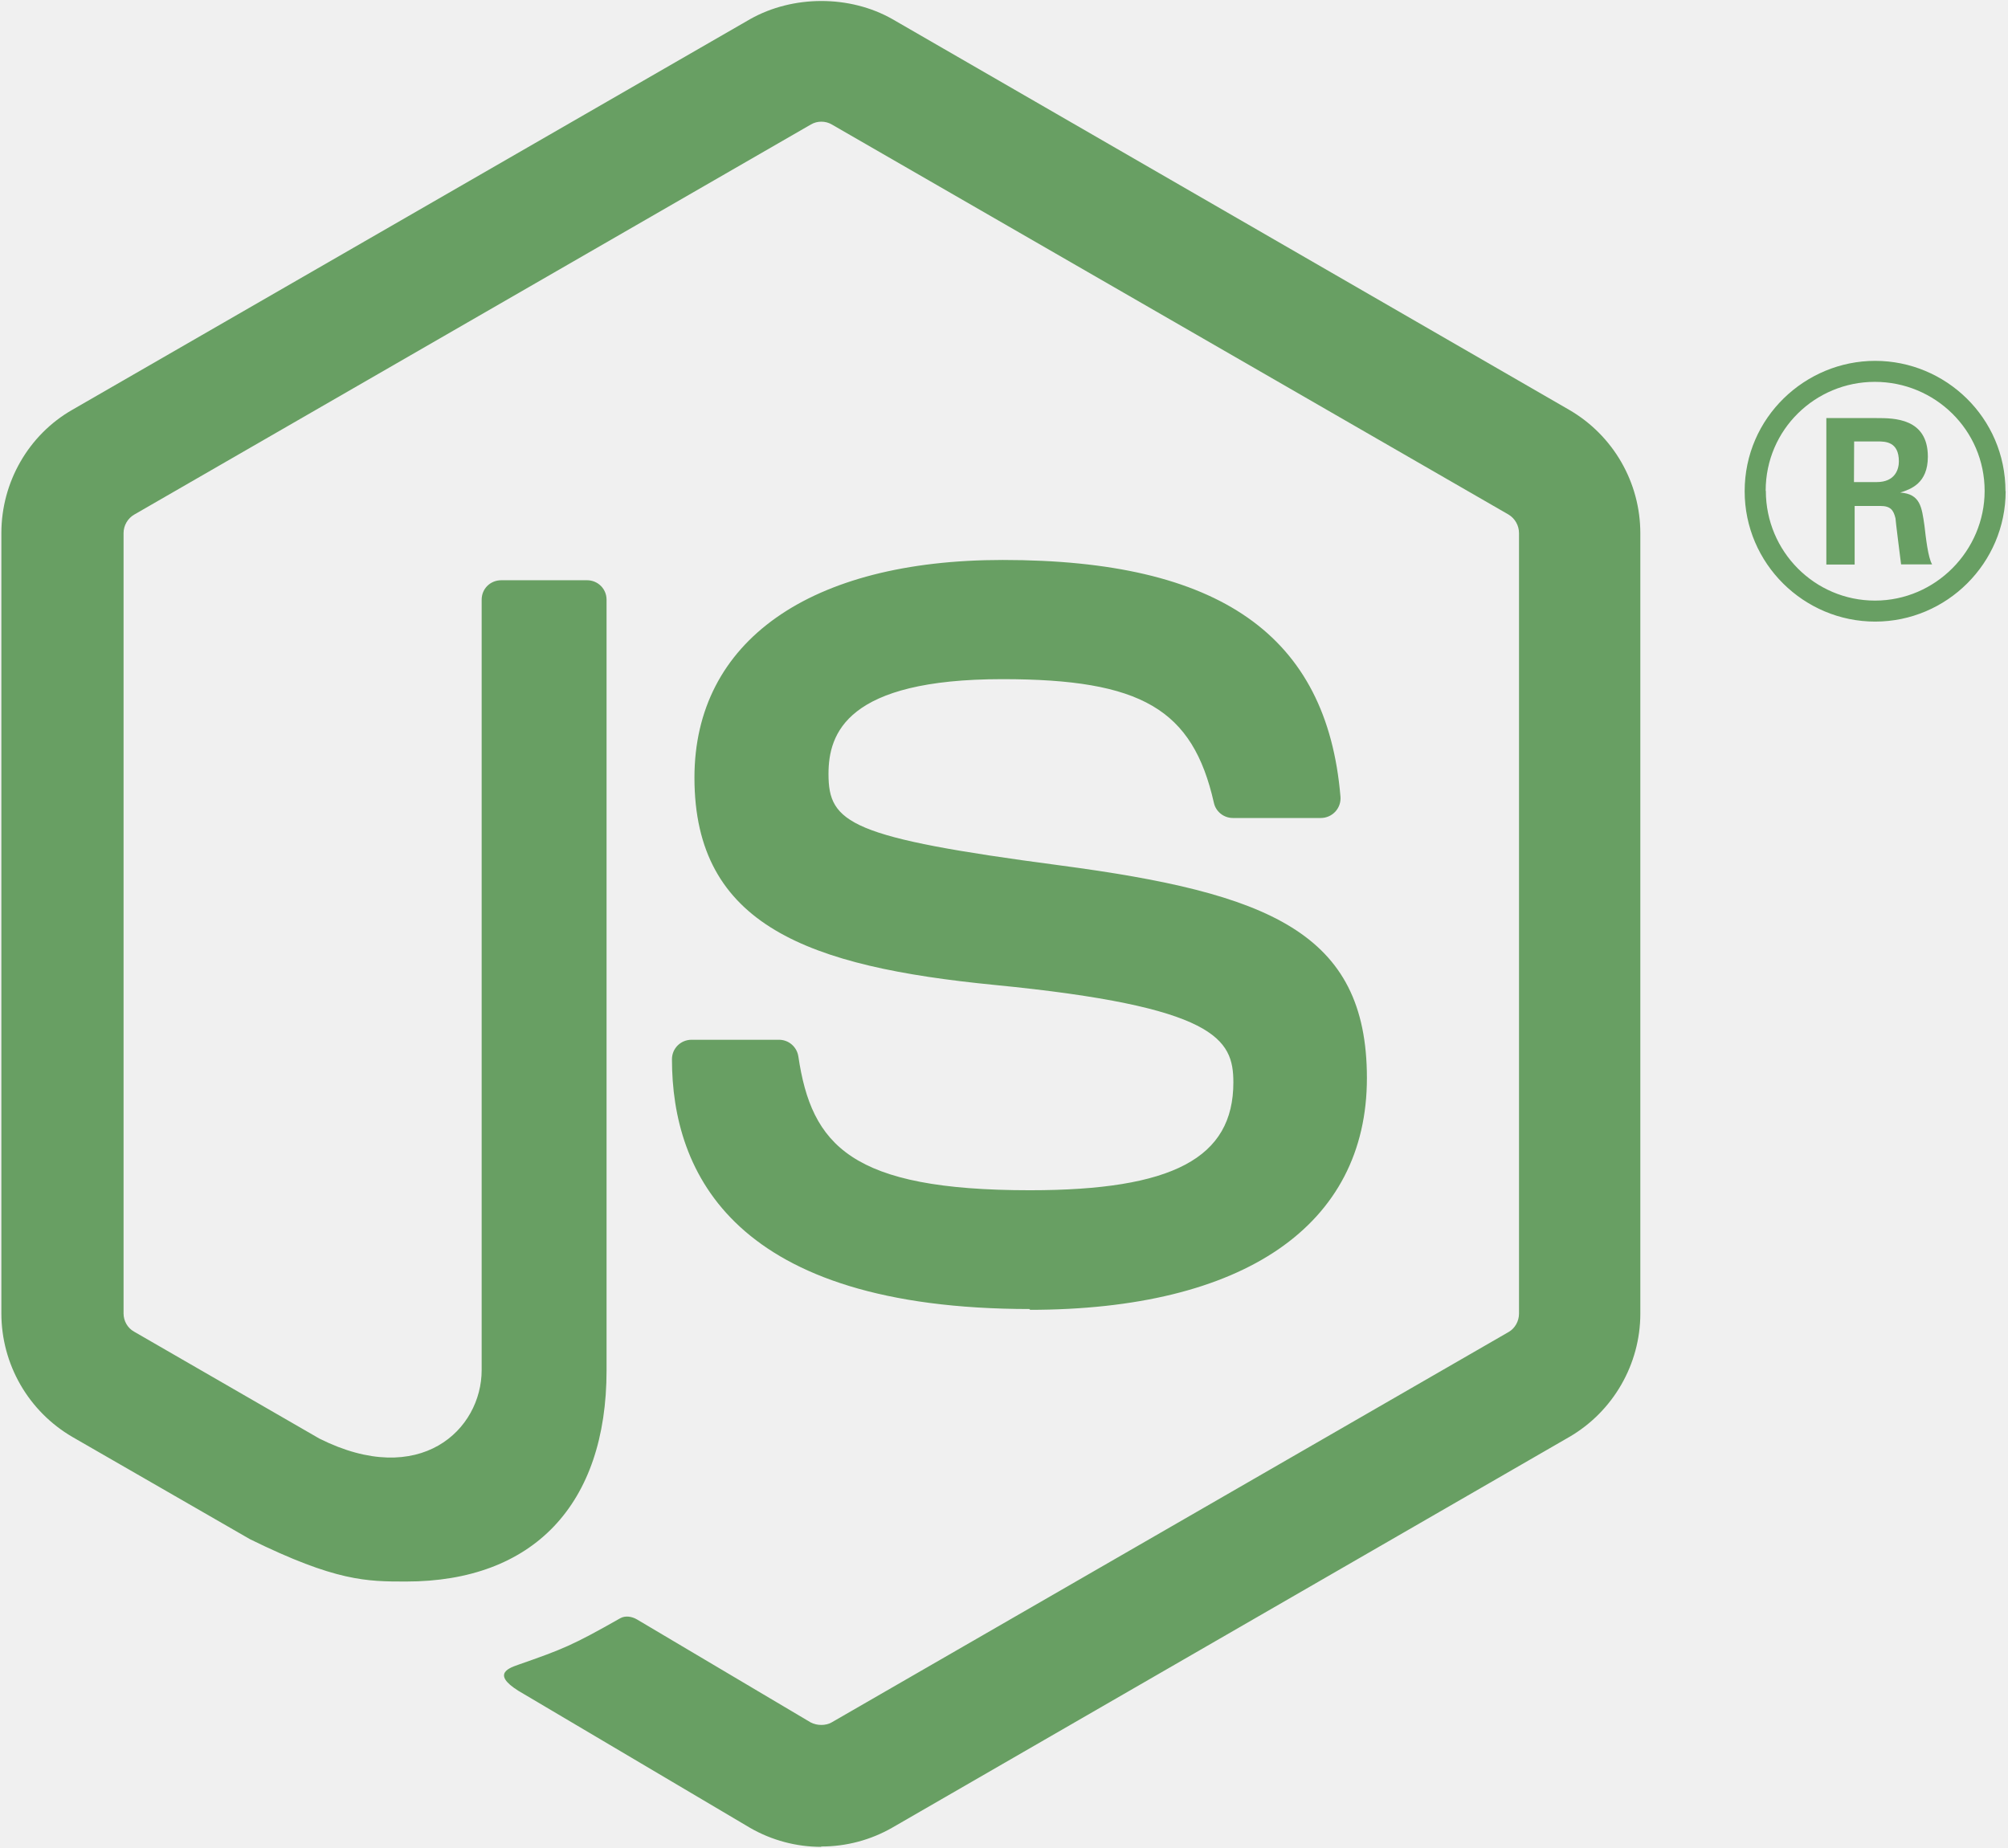
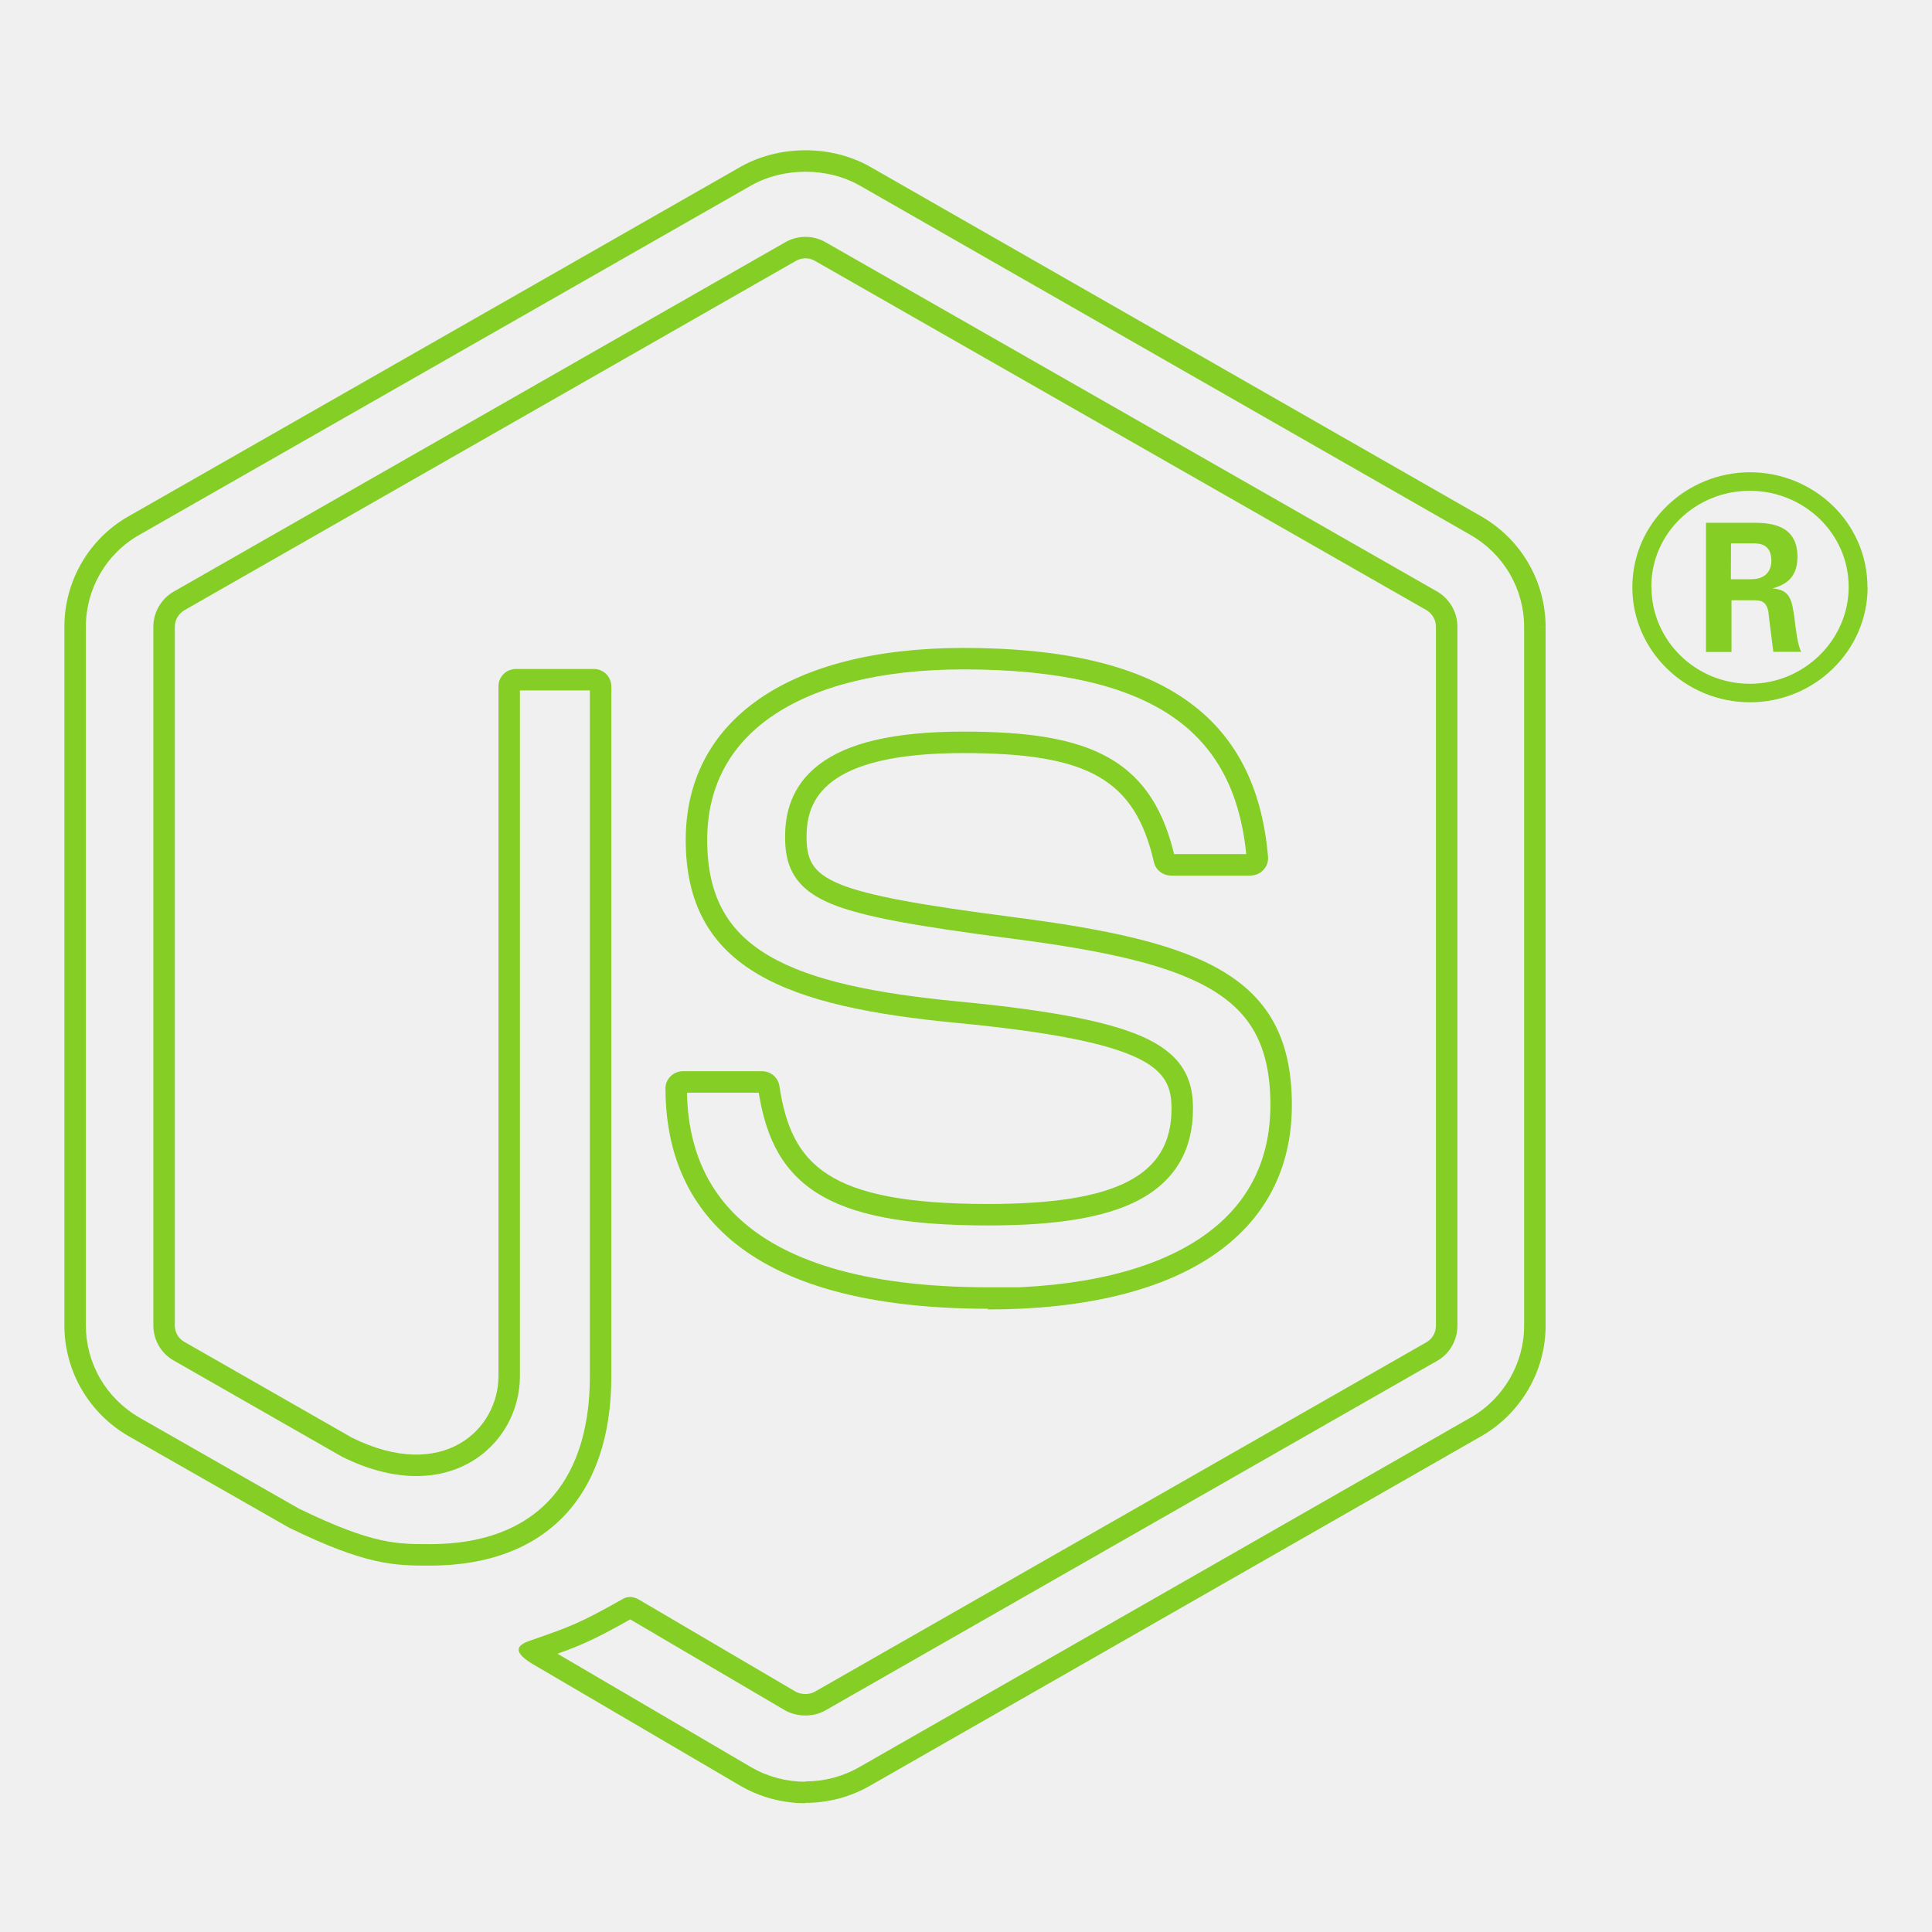
- <svg xmlns="http://www.w3.org/2000/svg" width="615" height="566" viewBox="0 0 615 566" fill="none">
-   <path d="M251.506 565.696C243.928 565.696 236.401 563.71 229.758 559.888L160.532 518.94C150.193 513.163 155.238 511.119 158.648 509.942C172.434 505.119 175.232 504.03 189.947 495.681C191.494 494.799 193.518 495.11 195.101 496.044L248.282 527.574C250.203 528.611 252.928 528.611 254.708 527.574L462.067 407.986C463.988 406.897 465.234 404.667 465.234 402.386V163.314C465.234 160.928 463.988 158.802 462.026 157.609L254.75 38.125C252.829 36.984 250.286 36.984 248.366 38.125L41.131 157.609C39.122 158.75 37.845 160.98 37.845 163.262V402.334C37.845 404.616 39.091 406.794 41.063 407.883L97.847 440.658C128.678 456.06 147.52 437.909 147.52 419.655V183.694C147.52 180.323 150.167 177.73 153.541 177.73H179.805C183.075 177.73 185.774 180.323 185.774 183.694V419.758C185.774 460.831 163.351 484.427 124.37 484.427C112.38 484.427 102.934 484.427 76.566 471.462L22.17 440.139C15.556 436.284 10.069 430.765 6.253 424.132C2.438 417.499 0.427 409.984 0.422 402.334V163.262C0.422 147.704 8.727 133.183 22.17 125.508L229.737 5.868C242.869 -1.548 260.309 -1.548 273.337 5.868L480.644 125.56C487.257 129.403 492.745 134.912 496.561 141.537C500.377 148.161 502.388 155.67 502.392 163.314V402.386C502.392 417.892 494.036 432.36 480.644 440.139L273.337 559.779C266.691 563.602 259.154 565.606 251.485 565.587" fill="#689F63" />
-   <path d="M315.557 400.959C224.828 400.959 205.805 359.347 205.805 324.446C205.805 321.127 208.483 318.482 211.81 318.482H238.593C241.551 318.482 244.043 320.634 244.51 323.554C248.559 350.822 260.6 364.575 315.464 364.575C359.168 364.575 377.749 354.711 377.749 331.556C377.749 318.228 372.455 308.323 304.564 301.685C247.78 296.084 212.692 283.586 212.692 238.209C212.692 196.41 247.988 171.518 307.107 171.518C373.493 171.518 406.401 194.543 410.553 244.017C410.622 244.849 410.518 245.686 410.246 246.475C409.975 247.265 409.543 247.989 408.977 248.604C408.411 249.218 407.724 249.708 406.959 250.043C406.194 250.378 405.368 250.551 404.532 250.551H377.594C374.791 250.551 372.351 248.581 371.78 245.884C365.292 217.206 349.617 208.027 307.003 208.027C259.303 208.027 253.749 224.622 253.749 237.068C253.749 252.159 260.289 256.567 324.651 265.072C388.39 273.525 418.65 285.453 418.65 330.208C418.65 375.325 380.968 401.203 315.256 401.203L315.557 400.959ZM567.824 147.662H574.78C580.489 147.662 581.579 143.669 581.579 141.335C581.579 135.216 577.375 135.216 575.039 135.216H567.876L567.824 147.662ZM559.364 128.059H574.78C580.074 128.059 590.455 128.059 590.455 139.883C590.455 148.129 585.161 149.84 581.994 150.878C588.171 151.292 588.586 155.338 589.417 161.042C589.832 164.62 590.507 170.792 591.753 172.866H582.254C581.994 170.792 580.541 159.383 580.541 158.76C579.918 156.219 579.036 154.975 575.87 154.975H568.032V172.918H559.364V128.059ZM540.834 150.359C540.834 168.925 555.835 183.964 574.261 183.964C592.843 183.964 607.843 168.614 607.843 150.359C607.843 131.741 592.635 116.962 574.209 116.962C556.042 116.962 540.782 131.534 540.782 150.307L540.834 150.359ZM614.279 150.463C614.279 172.451 596.268 190.395 574.312 190.395C552.512 190.395 534.346 172.659 534.346 150.463C534.346 127.852 552.928 110.531 574.312 110.531C595.853 110.531 614.227 127.904 614.227 150.463" fill="#689F63" />
+ <svg xmlns="http://www.w3.org/2000/svg" width="90" height="90" viewBox="0 0 90 90" fill="none">
+   <mask id="path-1-inside-1_3_12" fill="white">
+     <path d="M37.514 84C36.472 84 35.437 83.73 34.524 83.209L25.009 77.632C23.587 76.846 24.281 76.567 24.75 76.407C26.645 75.75 27.029 75.602 29.052 74.465C29.264 74.345 29.543 74.387 29.76 74.514L37.071 78.808C37.334 78.95 37.709 78.95 37.954 78.808L66.457 62.522C66.721 62.373 66.892 62.07 66.892 61.759V29.2C66.892 28.875 66.721 28.585 66.451 28.423L37.959 12.15C37.696 11.995 37.346 11.995 37.082 12.15L8.596 28.423C8.32 28.578 8.144 28.882 8.144 29.193V61.752C8.144 62.063 8.315 62.359 8.586 62.508L16.392 66.971C20.63 69.069 23.22 66.597 23.22 64.111V31.976C23.22 31.516 23.584 31.163 24.047 31.163H27.658C28.107 31.163 28.478 31.516 28.478 31.976V64.125C28.478 69.719 25.396 72.932 20.038 72.932C18.39 72.932 17.091 72.932 13.467 71.166L5.989 66.9C5.08 66.375 4.326 65.624 3.802 64.721C3.277 63.817 3.001 62.794 3 61.752V29.193C3 27.074 4.142 25.096 5.989 24.051L34.521 7.757C36.326 6.748 38.724 6.748 40.514 7.757L69.01 24.058C69.919 24.582 70.674 25.332 71.198 26.234C71.723 27.136 71.999 28.159 72 29.2V61.759C72 63.871 70.851 65.841 69.01 66.9L40.514 83.194C39.601 83.715 38.565 83.988 37.511 83.985" />
+   </mask>
+   <path d="M34.524 83.209L34.018 84.072L34.029 84.078L34.524 83.209ZM25.009 77.632L25.514 76.769L25.504 76.763L25.493 76.757L25.009 77.632ZM24.75 76.407L25.073 77.353L25.077 77.352L24.75 76.407ZM29.052 74.465L29.542 75.336L29.544 75.335L29.052 74.465ZM29.76 74.514L30.267 73.652L30.265 73.651L29.76 74.514ZM37.071 78.808L36.564 79.671L36.581 79.68L36.599 79.69L37.071 78.808ZM37.954 78.808L37.458 77.94L37.454 77.942L37.954 78.808ZM66.457 62.522L65.967 61.65L65.961 61.653L66.457 62.522ZM66.451 28.423L66.967 27.566L66.957 27.56L66.947 27.555L66.451 28.423ZM37.959 12.15L37.452 13.012L37.464 13.019L37.959 12.15ZM37.082 12.15L37.578 13.019L37.589 13.012L37.082 12.15ZM8.596 28.423L9.086 29.294L9.092 29.291L8.596 28.423ZM8.586 62.508L9.083 61.639L9.075 61.635L9.066 61.63L8.586 62.508ZM16.392 66.971L15.896 67.839L15.921 67.854L15.948 67.867L16.392 66.971ZM13.467 71.166L12.971 72.035L12.999 72.051L13.029 72.065L13.467 71.166ZM5.989 66.9L5.489 67.766L5.494 67.769L5.989 66.9ZM3 61.752L2 61.752L2 61.752L3 61.752ZM5.989 24.051L6.482 24.922L6.485 24.919L5.989 24.051ZM34.521 7.757L34.033 6.885L34.025 6.889L34.521 7.757ZM40.514 7.757L41.011 6.889L41.006 6.886L40.514 7.757ZM69.01 24.058L69.51 23.192L69.507 23.19L69.01 24.058ZM72 29.2L73 29.2L73 29.199L72 29.2ZM69.01 66.9L69.507 67.769L69.509 67.767L69.01 66.9ZM40.514 83.194L41.01 84.063L41.011 84.062L40.514 83.194ZM37.514 83C36.644 83 35.78 82.774 35.019 82.34L34.029 84.078C35.094 84.685 36.3 85 37.514 85V83ZM35.03 82.346L25.514 76.769L24.503 78.495L34.019 84.072L35.03 82.346ZM25.493 76.757C25.171 76.579 25.059 76.476 25.04 76.456C25.035 76.45 25.082 76.499 25.12 76.605C25.163 76.726 25.181 76.889 25.131 77.062C25.085 77.223 25 77.323 24.953 77.37C24.907 77.415 24.874 77.431 24.881 77.428C24.902 77.416 24.954 77.394 25.073 77.353L24.426 75.461C24.311 75.5 24.101 75.573 23.904 75.683C23.742 75.774 23.351 76.017 23.21 76.507C23.043 77.084 23.33 77.55 23.565 77.807C23.802 78.065 24.136 78.292 24.524 78.507L25.493 76.757ZM25.077 77.352C27.024 76.677 27.463 76.505 29.542 75.336L28.562 73.593C26.595 74.699 26.265 74.823 24.422 75.462L25.077 77.352ZM29.544 75.335C29.439 75.394 29.349 75.396 29.311 75.392C29.276 75.389 29.26 75.38 29.256 75.377L30.265 73.651C29.862 73.415 29.188 73.239 28.56 73.594L29.544 75.335ZM29.254 75.376L36.564 79.671L37.577 77.946L30.267 73.652L29.254 75.376ZM36.599 79.69C37.146 79.983 37.889 80.001 38.454 79.674L37.454 77.942C37.487 77.923 37.51 77.917 37.517 77.915C37.524 77.913 37.524 77.914 37.519 77.914C37.514 77.914 37.511 77.913 37.512 77.914C37.512 77.914 37.523 77.916 37.542 77.927L36.599 79.69ZM38.45 79.677L66.953 63.39L65.961 61.653L37.458 77.94L38.45 79.677ZM66.947 63.394C67.543 63.059 67.892 62.412 67.892 61.759H65.892C65.892 61.733 65.899 61.717 65.904 61.707C65.91 61.697 65.927 61.673 65.967 61.65L66.947 63.394ZM67.892 61.759V29.2H65.892V61.759H67.892ZM67.892 29.2C67.892 28.514 67.528 27.904 66.967 27.566L65.935 29.279C65.925 29.273 65.914 29.263 65.906 29.248C65.897 29.233 65.892 29.215 65.892 29.2H67.892ZM66.947 27.555L38.455 11.282L37.464 13.019L65.955 29.291L66.947 27.555ZM38.467 11.289C37.89 10.949 37.152 10.949 36.575 11.289L37.589 13.012C37.556 13.031 37.532 13.034 37.521 13.034C37.509 13.034 37.485 13.031 37.452 13.012L38.467 11.289ZM36.586 11.282L8.1 27.555L9.092 29.291L37.578 13.019L36.586 11.282ZM8.105 27.551C7.514 27.884 7.144 28.521 7.144 29.193H9.144C9.144 29.224 9.136 29.244 9.13 29.254C9.124 29.265 9.111 29.28 9.086 29.294L8.105 27.551ZM7.144 29.193V61.752H9.144V29.193H7.144ZM7.144 61.752C7.144 62.417 7.505 63.056 8.107 63.385L9.066 61.63C9.099 61.648 9.118 61.67 9.128 61.687C9.137 61.703 9.144 61.724 9.144 61.752H7.144ZM8.09 63.376L15.896 67.839L16.888 66.103L9.083 61.639L8.09 63.376ZM15.948 67.867C18.284 69.023 20.352 69 21.888 68.13C23.398 67.275 24.22 65.691 24.22 64.111H22.22C22.22 65.017 21.747 65.912 20.902 66.39C20.084 66.853 18.738 67.017 16.835 66.075L15.948 67.867ZM24.22 64.111V31.976H22.22V64.111H24.22ZM24.22 31.976C24.22 32.018 24.2 32.072 24.159 32.112C24.119 32.151 24.074 32.163 24.047 32.163V30.163C23.052 30.163 22.22 30.943 22.22 31.976H24.22ZM24.047 32.163H27.658V30.163H24.047V32.163ZM27.658 32.163C27.617 32.163 27.572 32.146 27.537 32.112C27.5 32.076 27.478 32.024 27.478 31.976H29.478C29.478 30.943 28.638 30.163 27.658 30.163V32.163ZM27.478 31.976V64.125H29.478V31.976H27.478ZM27.478 64.125C27.478 66.743 26.759 68.668 25.545 69.934C24.338 71.194 22.515 71.932 20.038 71.932V73.932C22.919 73.932 25.316 73.063 26.989 71.318C28.656 69.579 29.478 67.1 29.478 64.125H27.478ZM20.038 71.932C19.218 71.932 18.579 71.93 17.712 71.736C16.833 71.538 15.679 71.132 13.905 70.267L13.029 72.065C14.878 72.966 16.186 73.443 17.274 73.687C18.375 73.934 19.209 73.932 20.038 73.932V71.932ZM13.962 70.298L6.485 66.032L5.494 67.769L12.971 72.035L13.962 70.298ZM6.49 66.035C5.731 65.596 5.103 64.97 4.666 64.218L2.937 65.223C3.549 66.278 4.43 67.154 5.489 67.766L6.49 66.035ZM4.666 64.218C4.23 63.467 4.001 62.616 4 61.751L2 61.752C2.001 62.971 2.324 64.167 2.937 65.223L4.666 64.218ZM4 61.752V29.193H2V61.752H4ZM4 29.193C4 27.431 4.951 25.788 6.482 24.922L5.497 23.181C3.333 24.405 2 26.717 2 29.193H4ZM6.485 24.919L35.017 8.626L34.025 6.889L5.494 23.183L6.485 24.919ZM35.01 8.63C36.512 7.789 38.538 7.791 40.023 8.629L41.006 6.886C38.909 5.704 36.14 5.706 34.033 6.885L35.01 8.63ZM40.018 8.625L68.514 24.926L69.507 23.19L41.011 6.889L40.018 8.625ZM68.511 24.925C69.27 25.361 69.898 25.986 70.334 26.737L72.063 25.731C71.45 24.677 70.569 23.802 69.51 23.192L68.511 24.925ZM70.334 26.737C70.77 27.487 70.999 28.336 71 29.2L73 29.199C72.999 27.981 72.676 26.786 72.063 25.731L70.334 26.737ZM71 29.2V61.759H73V29.2H71ZM71 61.759C71 63.509 70.046 65.151 68.512 66.034L69.509 67.767C71.657 66.531 73 64.233 73 61.759H71ZM68.514 66.032L40.018 82.326L41.011 84.062L69.507 67.769L68.514 66.032ZM40.019 82.325C39.258 82.759 38.393 82.987 37.513 82.985L37.508 84.985C38.736 84.988 39.944 84.67 41.01 84.063L40.019 82.325Z" fill="#84CE25" mask="url(#path-1-inside-1_3_12)" />
+   <mask id="path-3-inside-2_3_12" fill="white">
+     <path d="M46.047 60.967C33.608 60.967 31 55.384 31 50.701C31 50.256 31.367 49.901 31.823 49.901H35.495C35.901 49.901 36.242 50.19 36.306 50.582C36.861 54.24 38.512 56.086 46.034 56.086C52.025 56.086 54.573 54.762 54.573 51.655C54.573 49.867 53.847 48.538 44.539 47.648C36.755 46.896 31.944 45.219 31.944 39.131C31.944 33.523 36.783 30.183 44.888 30.183C53.989 30.183 58.501 33.272 59.07 39.91C59.08 40.022 59.065 40.134 59.028 40.24C58.991 40.346 58.932 40.443 58.854 40.525C58.776 40.608 58.682 40.674 58.577 40.719C58.472 40.764 58.359 40.787 58.245 40.787H54.551C54.167 40.787 53.833 40.522 53.755 40.161C52.865 36.313 50.716 35.081 44.874 35.081C38.334 35.081 37.573 37.308 37.573 38.978C37.573 41.002 38.47 41.594 47.293 42.735C56.032 43.869 60.18 45.47 60.18 51.474C60.18 57.528 55.014 61 46.005 61L46.047 60.967ZM80.631 26.982H81.585C82.368 26.982 82.517 26.446 82.517 26.133C82.517 25.312 81.941 25.312 81.62 25.312H80.638L80.631 26.982ZM79.471 24.352H81.585C82.311 24.352 83.734 24.352 83.734 25.938C83.734 27.045 83.008 27.274 82.574 27.413C83.421 27.469 83.478 28.012 83.591 28.777C83.648 29.257 83.741 30.085 83.912 30.364H82.609C82.574 30.085 82.375 28.555 82.375 28.471C82.289 28.13 82.168 27.963 81.734 27.963H80.66V30.371H79.471V24.352ZM76.931 27.344C76.931 29.835 78.987 31.853 81.514 31.853C84.061 31.853 86.118 29.793 86.118 27.344C86.118 24.846 84.033 22.863 81.507 22.863C79.016 22.863 76.924 24.818 76.924 27.337L76.931 27.344ZM87 27.358C87 30.308 84.531 32.715 81.521 32.715C78.532 32.715 76.041 30.336 76.041 27.358C76.041 24.324 78.589 22 81.521 22C84.474 22 86.993 24.331 86.993 27.358" />
+   </mask>
+   <path d="M46.047 60.967L46.668 61.751L48.919 59.967H46.047V60.967ZM36.306 50.582L37.295 50.432L37.293 50.42L36.306 50.582ZM44.539 47.648L44.443 48.643L44.444 48.643L44.539 47.648ZM59.07 39.91L60.066 39.826L60.066 39.825L59.07 39.91ZM58.245 40.787L58.245 41.787L58.245 41.787L58.245 40.787ZM53.755 40.161L54.732 39.949L54.729 39.935L53.755 40.161ZM47.293 42.735L47.422 41.743L47.422 41.743L47.293 42.735ZM46.005 61L45.384 60.216L43.133 62H46.005V61ZM80.631 26.982L79.631 26.978L79.627 27.982H80.631V26.982ZM80.638 25.312V24.312H79.643L79.638 25.308L80.638 25.312ZM79.471 24.352V23.352H78.471V24.352H79.471ZM82.574 27.413L82.269 26.461L82.508 28.411L82.574 27.413ZM83.591 28.777L84.585 28.659L84.583 28.645L84.581 28.63L83.591 28.777ZM83.912 30.364V31.364H85.699L84.764 29.841L83.912 30.364ZM82.609 30.364L81.618 30.49L81.729 31.364H82.609V30.364ZM82.375 28.471H83.375V28.348L83.345 28.228L82.375 28.471ZM80.66 27.963V26.963H79.66V27.963H80.66ZM80.66 30.371V31.371H81.66V30.371H80.66ZM79.471 30.371H78.471V31.371H79.471V30.371ZM76.931 27.344H77.931V26.923L77.63 26.629L76.931 27.344ZM76.924 27.337H75.924V27.758L76.225 28.052L76.924 27.337ZM46.047 59.967C39.956 59.967 36.478 58.598 34.527 56.846C32.596 55.113 32 52.859 32 50.701H30C30 53.226 30.708 56.106 33.191 58.334C35.653 60.545 39.698 61.967 46.047 61.967V59.967ZM32 50.701C32 50.837 31.891 50.901 31.823 50.901V48.901C30.844 48.901 30 49.675 30 50.701H32ZM31.823 50.901H35.495V48.901H31.823V50.901ZM35.495 50.901C35.42 50.901 35.336 50.844 35.319 50.743L37.293 50.42C37.149 49.536 36.382 48.901 35.495 48.901V50.901ZM35.318 50.732C35.613 52.679 36.241 54.399 38.015 55.546C39.696 56.631 42.244 57.086 46.034 57.086V55.086C42.302 55.086 40.264 54.617 39.1 53.865C38.03 53.174 37.555 52.143 37.295 50.432L35.318 50.732ZM46.034 57.086C49.06 57.086 51.4 56.759 53.011 55.923C53.839 55.493 54.497 54.917 54.941 54.168C55.384 53.421 55.573 52.57 55.573 51.655H53.573C53.573 52.294 53.443 52.774 53.221 53.148C53 53.521 52.648 53.858 52.09 54.148C50.928 54.751 48.999 55.086 46.034 55.086V57.086ZM55.573 51.655C55.573 51.151 55.525 50.53 55.191 49.92C54.851 49.299 54.286 48.813 53.491 48.419C51.961 47.66 49.281 47.097 44.635 46.652L44.444 48.643C49.106 49.089 51.442 49.635 52.602 50.211C53.152 50.483 53.35 50.721 53.437 50.88C53.529 51.049 53.573 51.266 53.573 51.655H55.573ZM44.636 46.652C40.749 46.277 37.797 45.681 35.828 44.528C34.866 43.964 34.162 43.281 33.691 42.437C33.218 41.59 32.944 40.52 32.944 39.131H30.944C30.944 40.786 31.272 42.208 31.945 43.412C32.618 44.618 33.603 45.542 34.817 46.253C37.199 47.648 40.545 48.267 44.443 48.643L44.636 46.652ZM32.944 39.131C32.944 36.658 33.991 34.727 35.945 33.376C37.943 31.996 40.954 31.183 44.888 31.183V29.183C40.718 29.183 37.257 30.039 34.808 31.731C32.317 33.452 30.944 35.996 30.944 39.131H32.944ZM44.888 31.183C49.353 31.183 52.518 31.946 54.613 33.382C56.654 34.781 57.809 36.91 58.074 39.995L60.066 39.825C59.762 36.272 58.377 33.538 55.744 31.732C53.165 29.964 49.524 29.183 44.888 29.183V31.183ZM58.074 39.994C58.071 39.965 58.075 39.936 58.084 39.909L59.971 40.571C60.055 40.332 60.088 40.078 60.066 39.826L58.074 39.994ZM58.084 39.909C58.094 39.882 58.108 39.858 58.126 39.84L59.582 41.211C59.755 41.028 59.888 40.81 59.971 40.571L58.084 39.909ZM58.126 39.84C58.143 39.822 58.163 39.808 58.183 39.8L58.971 41.638C59.201 41.539 59.41 41.394 59.582 41.211L58.126 39.84ZM58.183 39.8C58.203 39.791 58.224 39.787 58.245 39.787L58.245 41.787C58.494 41.787 58.742 41.736 58.971 41.638L58.183 39.8ZM58.245 39.787H54.551V41.787H58.245V39.787ZM54.551 39.787C54.59 39.787 54.627 39.8 54.657 39.824C54.687 39.847 54.719 39.889 54.732 39.949L52.777 40.372C52.959 41.214 53.717 41.787 54.551 41.787V39.787ZM54.729 39.935C54.247 37.851 53.372 36.285 51.668 35.31C50.047 34.383 47.82 34.081 44.874 34.081V36.081C47.77 36.081 49.538 36.396 50.675 37.046C51.728 37.648 52.373 38.622 52.78 40.386L54.729 39.935ZM44.874 34.081C41.533 34.081 39.437 34.642 38.166 35.607C36.815 36.633 36.573 37.972 36.573 38.978H38.573C38.573 38.313 38.712 37.704 39.376 37.2C40.121 36.634 41.675 36.081 44.874 36.081V34.081ZM36.573 38.978C36.573 39.538 36.629 40.186 37.001 40.785C37.377 41.393 37.98 41.8 38.745 42.113C40.219 42.717 42.794 43.161 47.165 43.727L47.422 41.743C42.969 41.167 40.684 40.746 39.503 40.262C38.941 40.032 38.768 39.84 38.701 39.732C38.629 39.615 38.573 39.43 38.573 38.978H36.573ZM47.165 43.727C51.549 44.296 54.569 44.964 56.495 46.133C57.428 46.7 58.08 47.371 58.508 48.196C58.941 49.029 59.18 50.087 59.18 51.474H61.18C61.18 49.86 60.901 48.465 60.283 47.274C59.66 46.075 58.729 45.149 57.532 44.423C55.2 43.007 51.776 42.309 47.422 41.743L47.165 43.727ZM59.18 51.474C59.18 54.17 58.053 56.239 55.913 57.677C53.723 59.149 50.404 60 46.005 60V62C50.616 62 54.383 61.115 57.029 59.337C59.724 57.526 61.18 54.832 61.18 51.474H59.18ZM46.626 61.784L46.668 61.751L45.425 60.184L45.384 60.216L46.626 61.784ZM80.631 27.982H81.585V25.982H80.631V27.982ZM81.585 27.982C82.229 27.982 82.776 27.747 83.132 27.291C83.453 26.881 83.517 26.421 83.517 26.133H81.517C81.517 26.133 81.517 26.134 81.517 26.135C81.517 26.135 81.517 26.134 81.518 26.13C81.52 26.122 81.529 26.094 81.556 26.059C81.57 26.042 81.587 26.024 81.606 26.009C81.625 25.994 81.642 25.985 81.655 25.98C81.68 25.968 81.666 25.982 81.585 25.982V27.982ZM83.517 26.133C83.517 25.455 83.251 24.862 82.676 24.541C82.228 24.292 81.737 24.312 81.62 24.312V26.312C81.707 26.312 81.741 26.313 81.767 26.317C81.791 26.32 81.758 26.319 81.702 26.288C81.672 26.271 81.637 26.247 81.605 26.213C81.571 26.18 81.547 26.145 81.532 26.114C81.501 26.053 81.517 26.041 81.517 26.133H83.517ZM81.62 24.312H80.638V26.312H81.62V24.312ZM79.638 25.308L79.631 26.978L81.631 26.986L81.638 25.316L79.638 25.308ZM79.471 25.352H81.585V23.352H79.471V25.352ZM81.585 25.352C81.984 25.352 82.305 25.366 82.526 25.464C82.61 25.501 82.642 25.536 82.661 25.566C82.68 25.595 82.734 25.694 82.734 25.938H84.734C84.734 25.39 84.609 24.893 84.339 24.477C84.068 24.06 83.7 23.797 83.337 23.636C82.665 23.338 81.911 23.352 81.585 23.352V25.352ZM82.734 25.938C82.734 26.105 82.707 26.192 82.691 26.231C82.676 26.266 82.662 26.283 82.646 26.297C82.592 26.345 82.506 26.385 82.269 26.461L82.879 28.366C83.076 28.303 83.57 28.158 83.987 27.78C84.456 27.356 84.734 26.741 84.734 25.938H82.734ZM82.508 28.411C82.618 28.419 82.625 28.437 82.585 28.415C82.534 28.386 82.499 28.342 82.486 28.32C82.483 28.314 82.501 28.345 82.526 28.461C82.552 28.58 82.571 28.716 82.602 28.924L84.581 28.63C84.536 28.332 84.476 27.777 84.229 27.338C84.082 27.078 83.867 26.84 83.563 26.67C83.271 26.506 82.953 26.436 82.639 26.416L82.508 28.411ZM82.598 28.895C82.626 29.126 82.666 29.482 82.723 29.815C82.752 29.981 82.787 30.16 82.832 30.327C82.872 30.474 82.94 30.691 83.059 30.887L84.764 29.841C84.798 29.897 84.79 29.906 84.763 29.805C84.741 29.723 84.718 29.613 84.695 29.478C84.648 29.206 84.614 28.908 84.585 28.659L82.598 28.895ZM83.912 29.364H82.609V31.364H83.912V29.364ZM83.601 30.237C83.583 30.094 83.525 29.647 83.471 29.218C83.444 29.005 83.418 28.8 83.399 28.643C83.39 28.565 83.382 28.501 83.377 28.456C83.368 28.374 83.375 28.412 83.375 28.471H81.375C81.375 28.551 81.387 28.655 81.389 28.674C81.395 28.73 81.404 28.802 81.413 28.883C81.433 29.045 81.46 29.256 81.487 29.47C81.541 29.898 81.6 30.355 81.618 30.49L83.601 30.237ZM83.345 28.228C83.294 28.024 83.184 27.638 82.849 27.341C82.49 27.023 82.061 26.963 81.734 26.963V28.963C81.842 28.963 81.69 28.987 81.522 28.837C81.446 28.77 81.409 28.704 81.396 28.676C81.386 28.655 81.391 28.658 81.405 28.714L83.345 28.228ZM81.734 26.963H80.66V28.963H81.734V26.963ZM79.66 27.963V30.371H81.66V27.963H79.66ZM80.66 29.371H79.471V31.371H80.66V29.371ZM80.471 30.371V24.352H78.471V30.371H80.471ZM75.931 27.344C75.931 30.403 78.451 32.853 81.514 32.853V30.853C79.524 30.853 77.931 29.267 77.931 27.344H75.931ZM81.514 32.853C84.6 32.853 87.118 30.358 87.118 27.344H85.118C85.118 29.228 83.522 30.853 81.514 30.853V32.853ZM87.118 27.344C87.118 24.261 84.551 21.863 81.507 21.863V23.863C83.514 23.863 85.118 25.431 85.118 27.344H87.118ZM81.507 21.863C78.499 21.863 75.924 24.231 75.924 27.337H77.924C77.924 25.405 79.533 23.863 81.507 23.863V21.863ZM76.225 28.052L76.232 28.059L77.63 26.629L77.623 26.622L76.225 28.052ZM86 27.358C86 29.734 84.001 31.715 81.521 31.715V33.715C85.061 33.715 88 30.882 88 27.358H86ZM81.521 31.715C79.056 31.715 77.041 29.756 77.041 27.358H75.041C75.041 30.916 78.008 33.715 81.521 33.715V31.715ZM77.041 27.358C77.041 24.917 79.099 23 81.521 23V21C78.079 21 75.041 23.731 75.041 27.358H77.041ZM81.521 23C83.958 23 85.993 24.919 85.993 27.358H87.993C87.993 23.743 84.989 21 81.521 21V23Z" fill="#84CE25" mask="url(#path-3-inside-2_3_12)" />
</svg>
